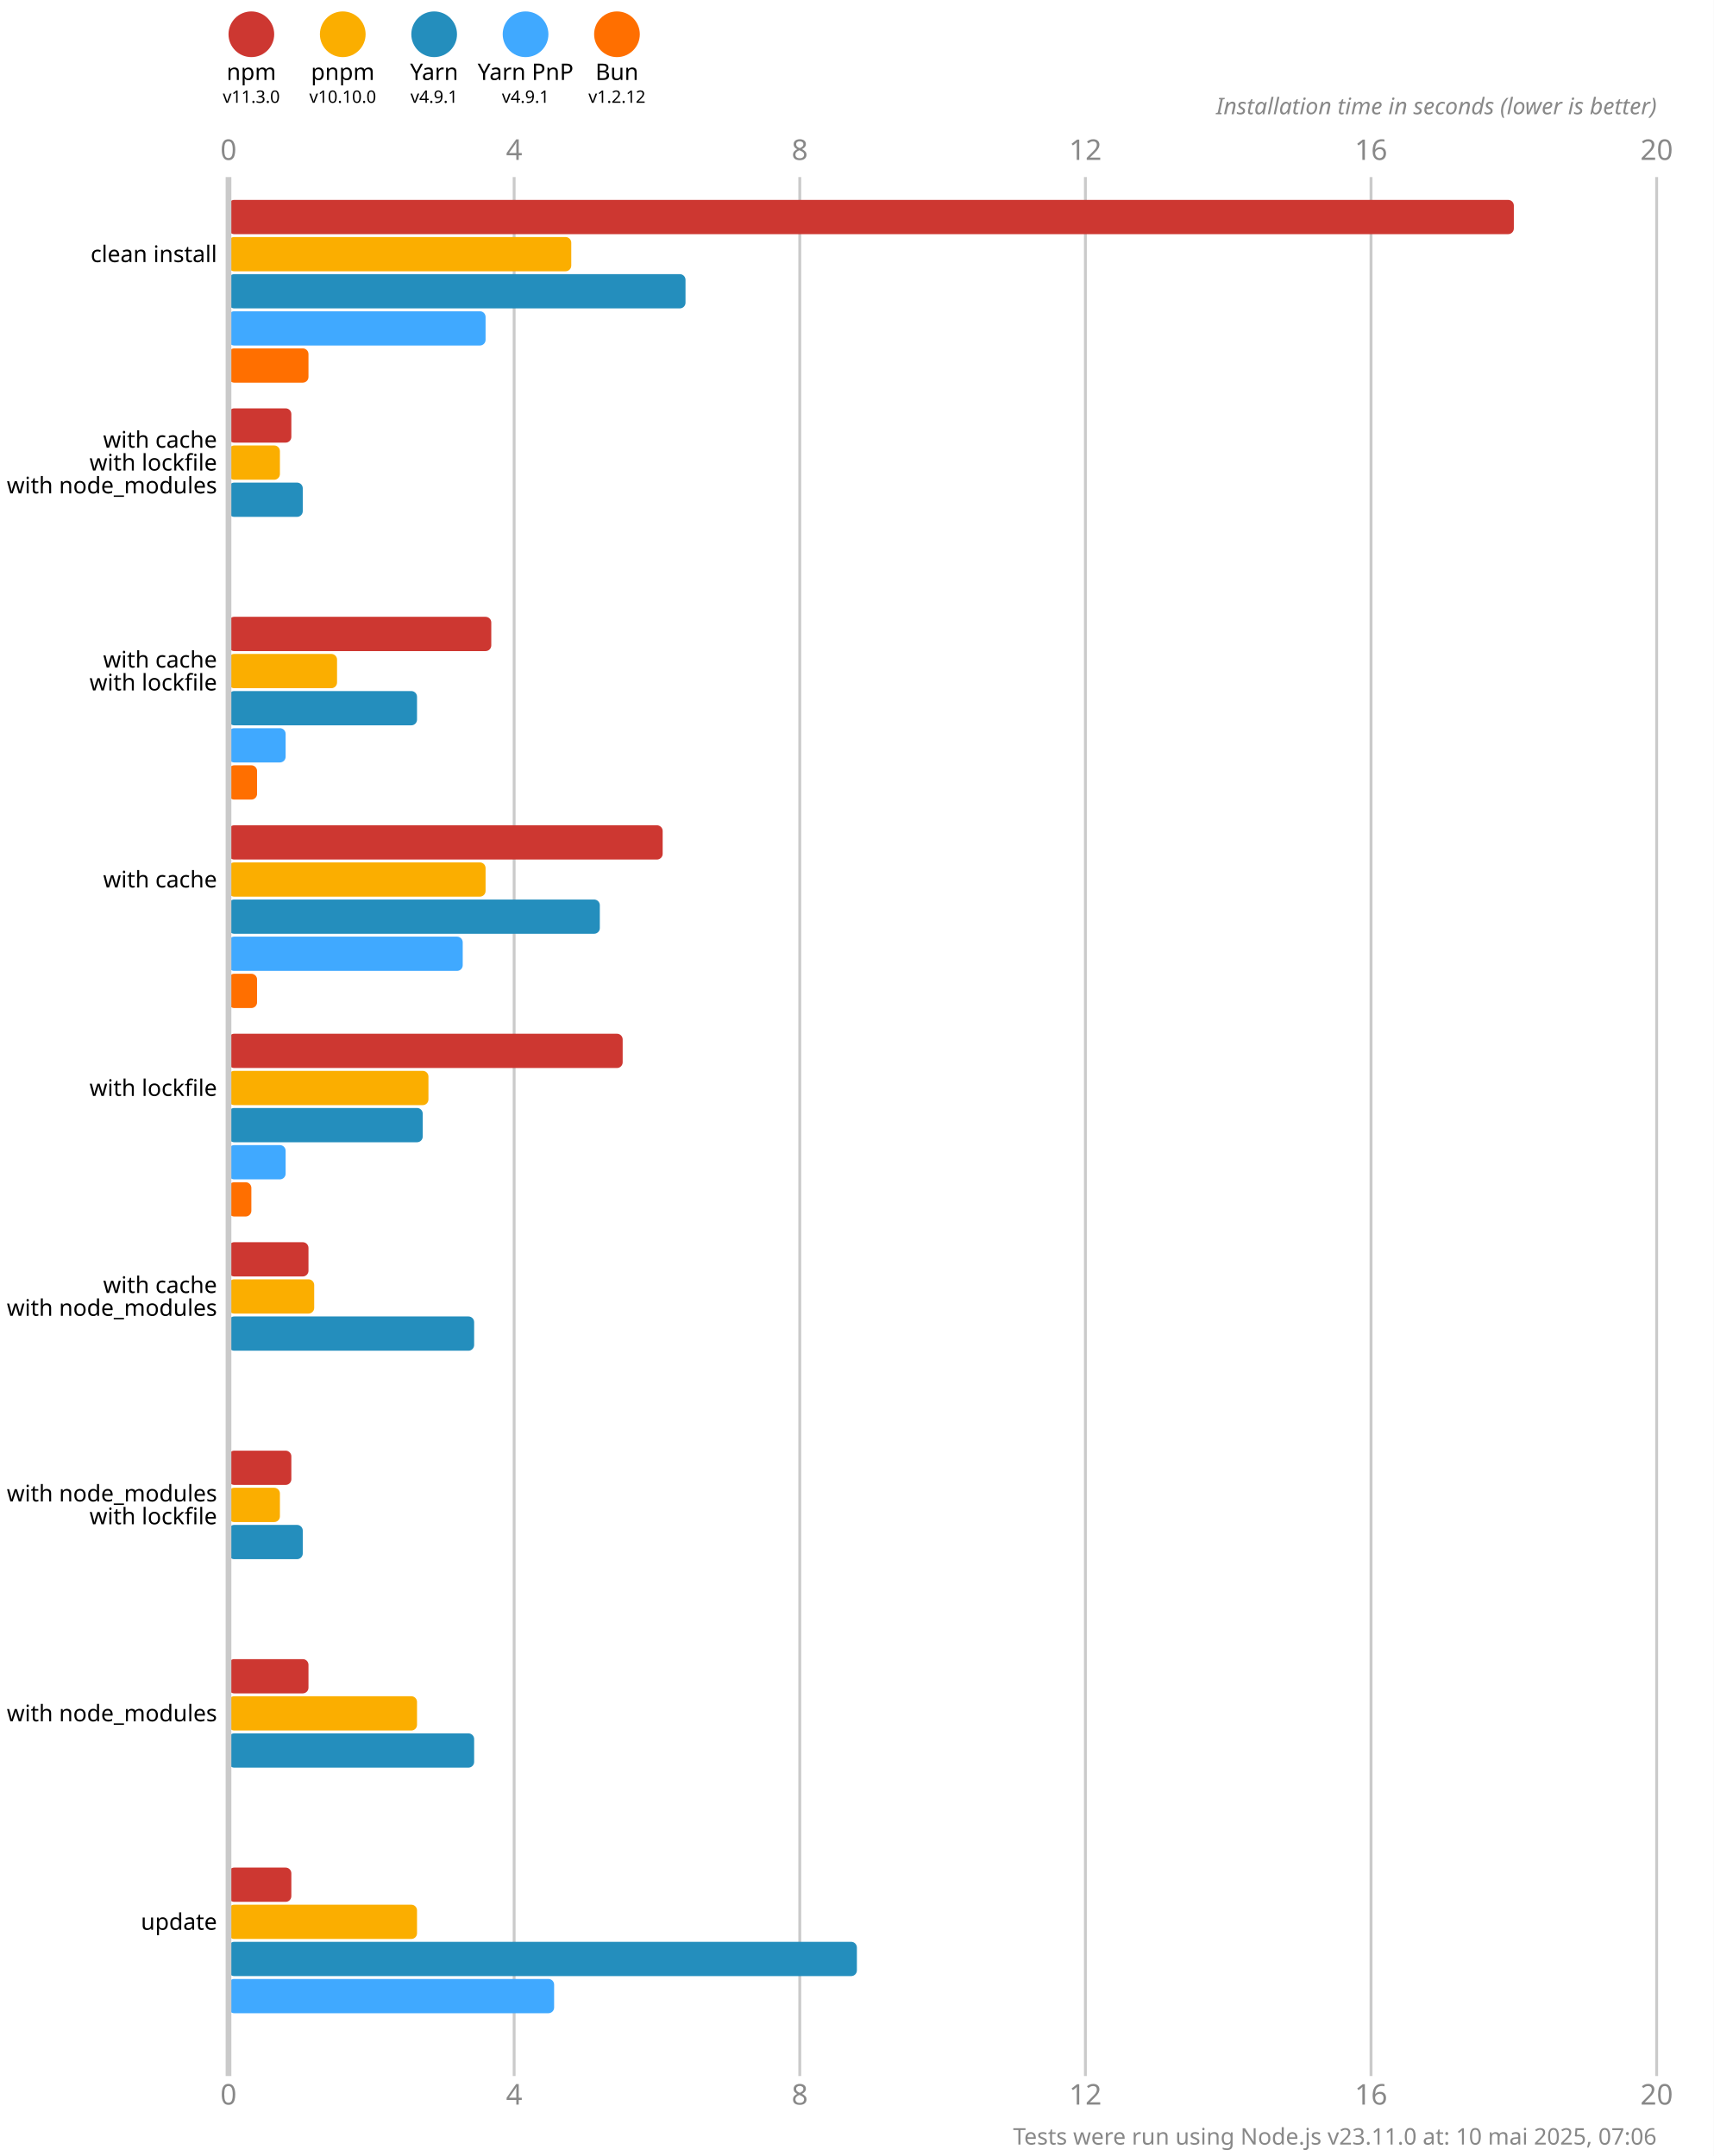
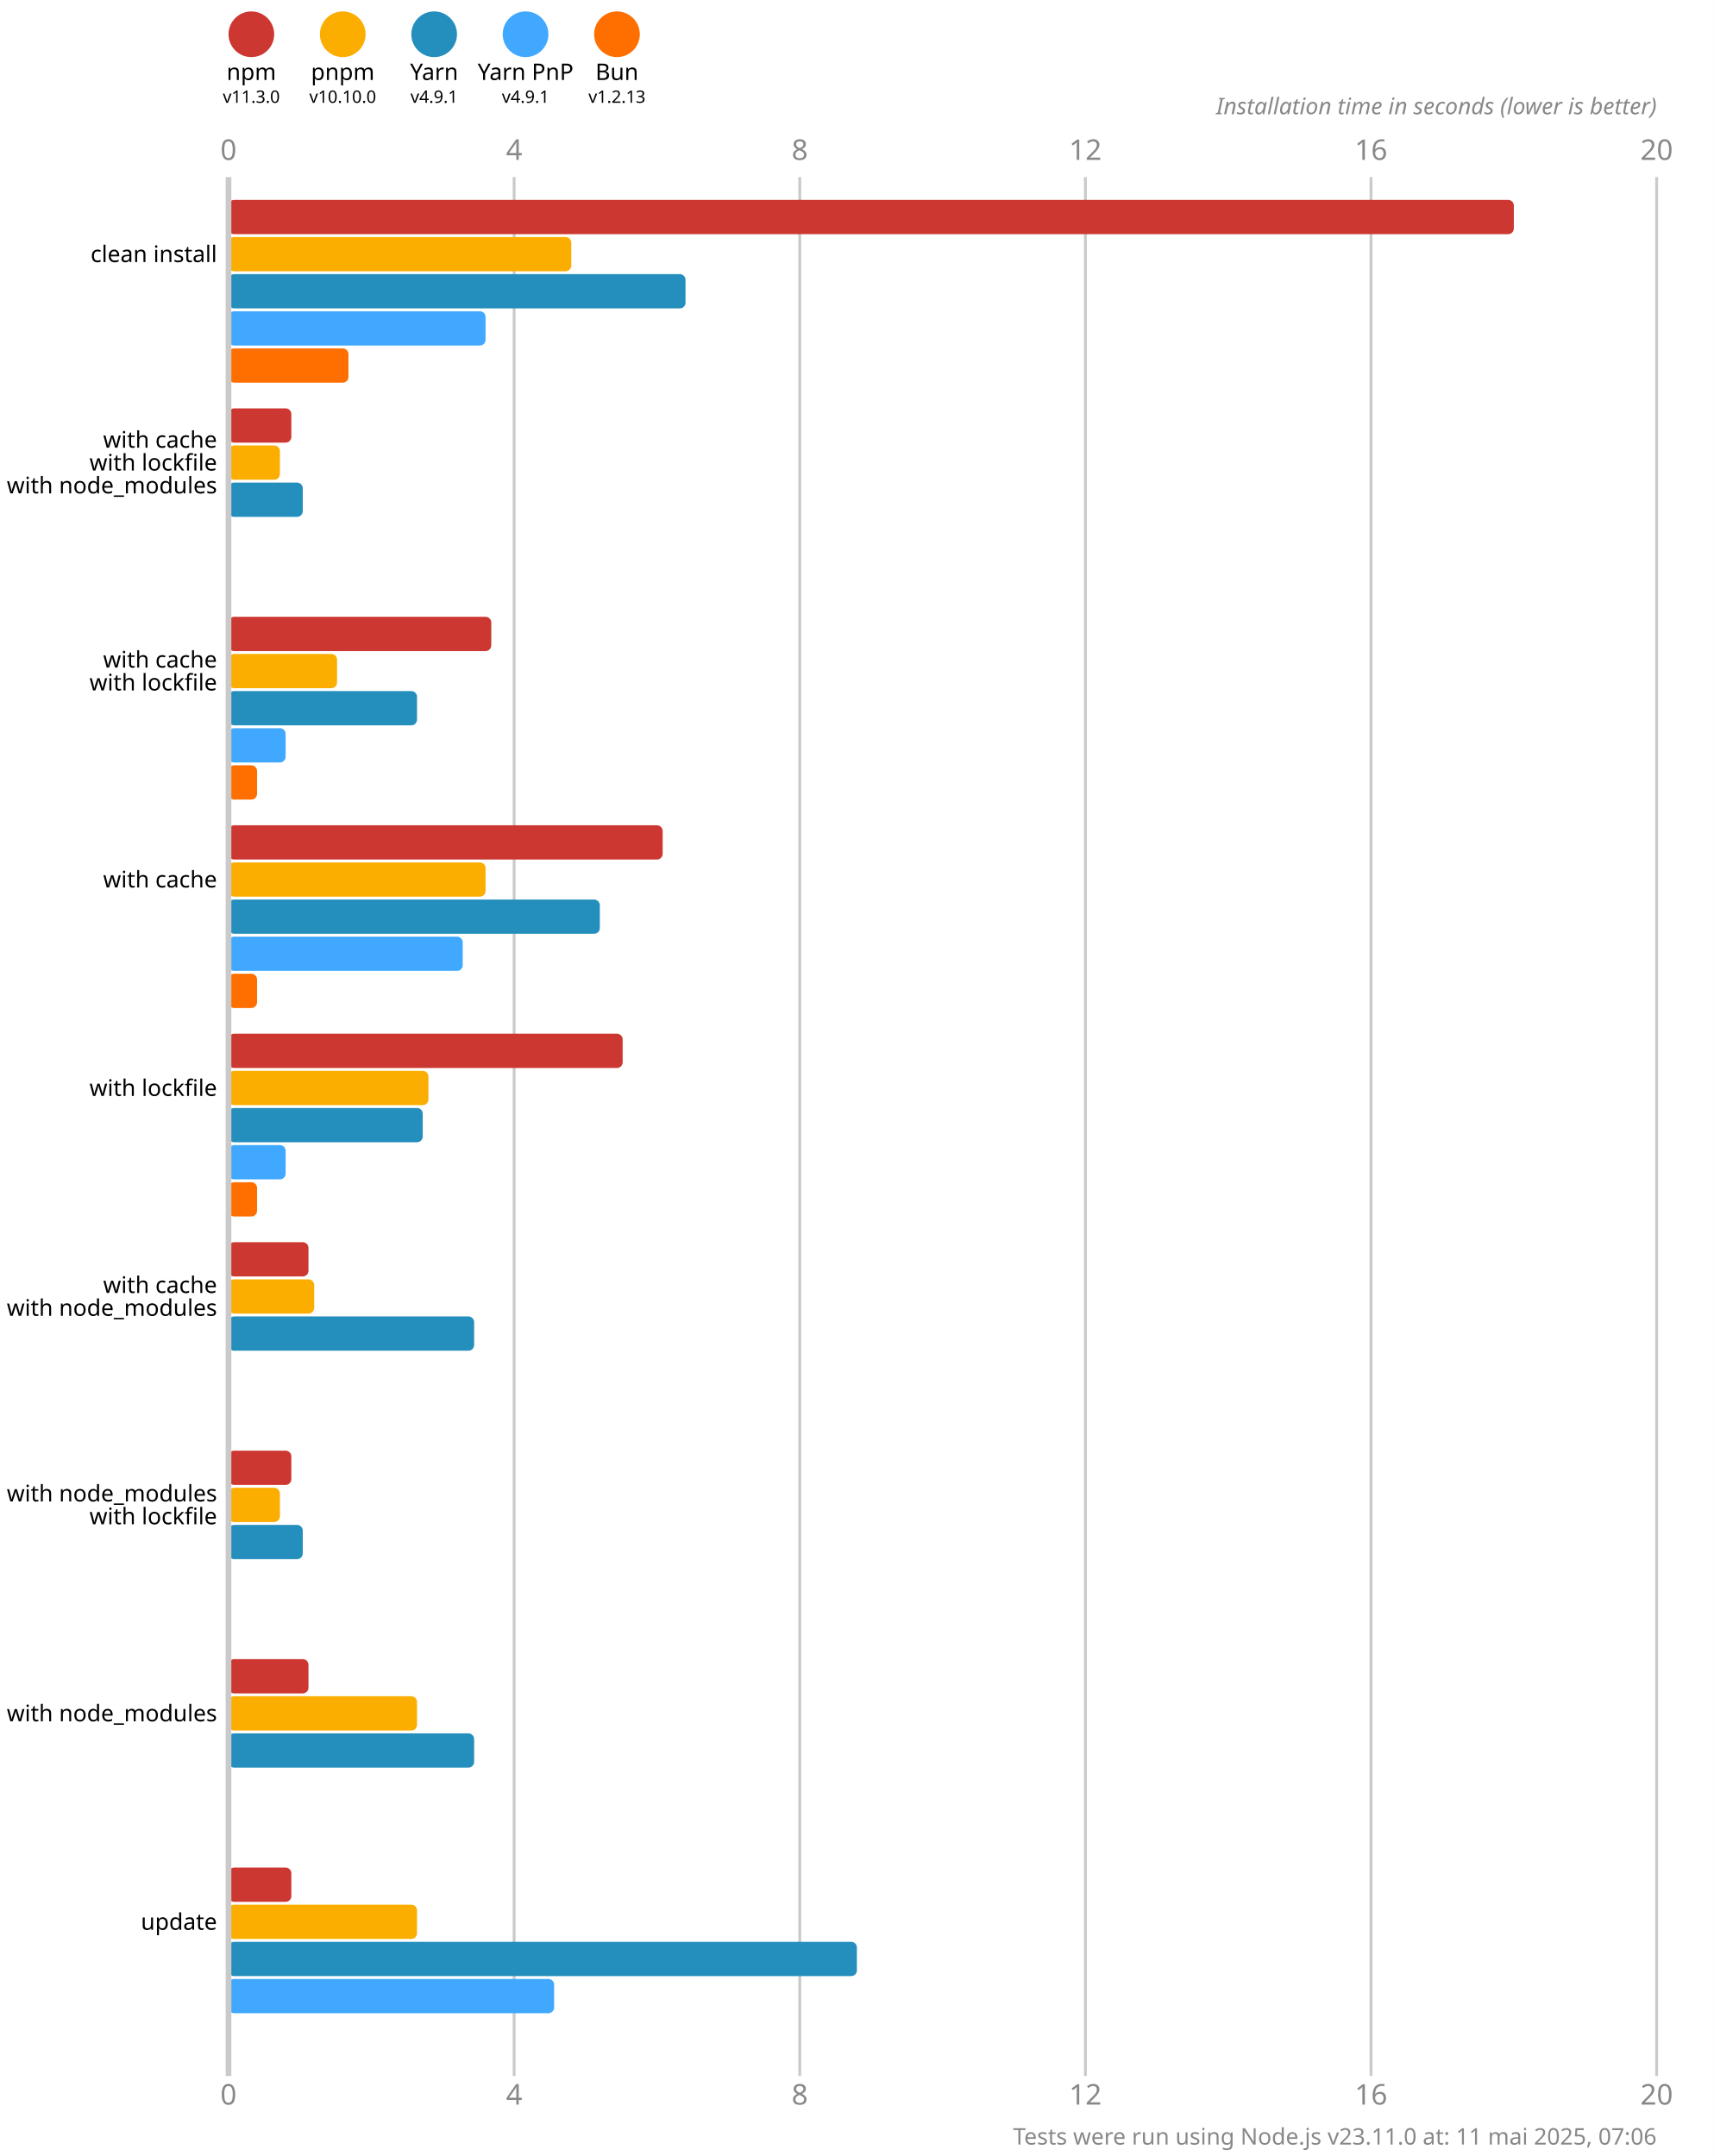
<svg xmlns="http://www.w3.org/2000/svg" version="1.1" viewBox="0 0 300 377.5">
  <style>
    .font { font-family: sans-serif; }
    .s3 { font-size: 3px; }
    .s4 { font-size: 4px; }
    .s5 { font-size: 5px; }
    .line { stroke: #cacaca; }
    .width { stroke-width: 0.5; }
    .text { fill: #888; }
  </style>
  <rect x="0" y="0" width="300" height="377.5" fill="#fff" />
  <circle cx="44" cy="6" r="4" fill="#cd3731" />
  <text x="44" y="14" class="font s4" text-anchor="middle">npm</text>
  <text x="44" y="18" class="font s3" text-anchor="middle">v11.3.0</text>
  <circle cx="60" cy="6" r="4" fill="#fbae00" />
  <text x="60" y="14" class="font s4" text-anchor="middle">pnpm</text>
  <text x="60" y="18" class="font s3" text-anchor="middle">v10.10.0</text>
  <circle cx="76" cy="6" r="4" fill="#248ebd" />
  <text x="76" y="14" class="font s4" text-anchor="middle">Yarn</text>
  <text x="76" y="18" class="font s3" text-anchor="middle">v4.9.1</text>
  <circle cx="92" cy="6" r="4" fill="#40a9ff" />
  <text x="92" y="14" class="font s4" text-anchor="middle">Yarn PnP</text>
  <text x="92" y="18" class="font s3" text-anchor="middle">v4.9.1</text>
  <circle cx="108" cy="6" r="4" fill="#ff6f00" />
  <text x="108" y="14" class="font s4" text-anchor="middle">Bun</text>
-   <text x="108" y="18" class="font s3" text-anchor="middle">v1.2.12</text>
+   <text x="108" y="18" class="font s3" text-anchor="middle">v1.2.13</text>
  <text x="40" y="28" class="font s5 text" text-anchor="middle">0</text>
  <text x="40" y="368.5" class="font s5 text" text-anchor="middle">0</text>
  <line x1="90" y1="31" x2="90" y2="363.5" class="line width" />
  <text x="90" y="28" class="font s5 text" text-anchor="middle">4</text>
  <text x="90" y="368.5" class="font s5 text" text-anchor="middle">4</text>
  <line x1="140" y1="31" x2="140" y2="363.5" class="line width" />
  <text x="140" y="28" class="font s5 text" text-anchor="middle">8</text>
  <text x="140" y="368.5" class="font s5 text" text-anchor="middle">8</text>
  <line x1="190" y1="31" x2="190" y2="363.5" class="line width" />
  <text x="190" y="28" class="font s5 text" text-anchor="middle">12</text>
  <text x="190" y="368.5" class="font s5 text" text-anchor="middle">12</text>
  <line x1="240" y1="31" x2="240" y2="363.5" class="line width" />
  <text x="240" y="28" class="font s5 text" text-anchor="middle">16</text>
  <text x="240" y="368.5" class="font s5 text" text-anchor="middle">16</text>
  <line x1="290" y1="31" x2="290" y2="363.5" class="line width" />
  <text x="290" y="28" class="font s5 text" text-anchor="middle">20</text>
  <text x="290" y="368.5" class="font s5 text" text-anchor="middle">20</text>
  <text x="290" y="20" class="font s4 text" font-style="italic" text-anchor="end">Installation time in seconds (lower is better)</text>
  <rect x="40" y="35" width="225" height="6" fill="#cd3731" rx="1" ry="1" />
  <rect x="40" y="41.5" width="60" height="6" fill="#fbae00" rx="1" ry="1" />
  <rect x="40" y="48" width="80" height="6" fill="#248ebd" rx="1" ry="1" />
  <rect x="40" y="54.5" width="45" height="6" fill="#40a9ff" rx="1" ry="1" />
-   <rect x="40" y="61" width="14" height="6" fill="#ff6f00" rx="1" ry="1" />
+   <rect x="40" y="61" width="21" height="6" fill="#ff6f00" rx="1" ry="1" />
  <rect x="40" y="71.5" width="11" height="6" fill="#cd3731" rx="1" ry="1" />
  <rect x="40" y="78" width="9" height="6" fill="#fbae00" rx="1" ry="1" />
  <rect x="40" y="84.5" width="13" height="6" fill="#248ebd" rx="1" ry="1" />
  <rect x="40" y="91" width="0" height="6" fill="#40a9ff" rx="1" ry="1" />
  <rect x="40" y="97.5" width="0" height="6" fill="#ff6f00" rx="1" ry="1" />
  <rect x="40" y="108" width="46" height="6" fill="#cd3731" rx="1" ry="1" />
  <rect x="40" y="114.5" width="19" height="6" fill="#fbae00" rx="1" ry="1" />
  <rect x="40" y="121" width="33" height="6" fill="#248ebd" rx="1" ry="1" />
  <rect x="40" y="127.5" width="10" height="6" fill="#40a9ff" rx="1" ry="1" />
  <rect x="40" y="134" width="5" height="6" fill="#ff6f00" rx="1" ry="1" />
  <rect x="40" y="144.5" width="76" height="6" fill="#cd3731" rx="1" ry="1" />
  <rect x="40" y="151" width="45" height="6" fill="#fbae00" rx="1" ry="1" />
  <rect x="40" y="157.5" width="65" height="6" fill="#248ebd" rx="1" ry="1" />
  <rect x="40" y="164" width="41" height="6" fill="#40a9ff" rx="1" ry="1" />
  <rect x="40" y="170.5" width="5" height="6" fill="#ff6f00" rx="1" ry="1" />
  <rect x="40" y="181" width="69" height="6" fill="#cd3731" rx="1" ry="1" />
  <rect x="40" y="187.5" width="35" height="6" fill="#fbae00" rx="1" ry="1" />
  <rect x="40" y="194" width="34" height="6" fill="#248ebd" rx="1" ry="1" />
  <rect x="40" y="200.5" width="10" height="6" fill="#40a9ff" rx="1" ry="1" />
-   <rect x="40" y="207" width="4" height="6" fill="#ff6f00" rx="1" ry="1" />
+   <rect x="40" y="207" width="5" height="6" fill="#ff6f00" rx="1" ry="1" />
  <rect x="40" y="217.5" width="14" height="6" fill="#cd3731" rx="1" ry="1" />
  <rect x="40" y="224" width="15" height="6" fill="#fbae00" rx="1" ry="1" />
  <rect x="40" y="230.5" width="43" height="6" fill="#248ebd" rx="1" ry="1" />
  <rect x="40" y="237" width="0" height="6" fill="#40a9ff" rx="1" ry="1" />
  <rect x="40" y="243.5" width="0" height="6" fill="#ff6f00" rx="1" ry="1" />
  <rect x="40" y="254" width="11" height="6" fill="#cd3731" rx="1" ry="1" />
  <rect x="40" y="260.5" width="9" height="6" fill="#fbae00" rx="1" ry="1" />
  <rect x="40" y="267" width="13" height="6" fill="#248ebd" rx="1" ry="1" />
  <rect x="40" y="273.5" width="0" height="6" fill="#40a9ff" rx="1" ry="1" />
  <rect x="40" y="280" width="0" height="6" fill="#ff6f00" rx="1" ry="1" />
  <rect x="40" y="290.5" width="14" height="6" fill="#cd3731" rx="1" ry="1" />
  <rect x="40" y="297" width="33" height="6" fill="#fbae00" rx="1" ry="1" />
  <rect x="40" y="303.5" width="43" height="6" fill="#248ebd" rx="1" ry="1" />
  <rect x="40" y="310" width="0" height="6" fill="#40a9ff" rx="1" ry="1" />
  <rect x="40" y="316.5" width="0" height="6" fill="#ff6f00" rx="1" ry="1" />
  <rect x="40" y="327" width="11" height="6" fill="#cd3731" rx="1" ry="1" />
  <rect x="40" y="333.5" width="33" height="6" fill="#fbae00" rx="1" ry="1" />
  <rect x="40" y="340" width="110" height="6" fill="#248ebd" rx="1" ry="1" />
  <rect x="40" y="346.5" width="57" height="6" fill="#40a9ff" rx="1" ry="1" />
  <rect x="40" y="353" width="0" height="6" fill="#ff6f00" rx="1" ry="1" />
  <line x1="40" y1="31" x2="40" y2="363.5" class="line" />
  <text x="38" y="44.5" class="font s4" dominant-baseline="middle" text-anchor="end">clean install</text>
  <text x="38" y="77" class="font s4" dominant-baseline="middle" text-anchor="end">with cache</text>
  <text x="38" y="81" class="font s4" dominant-baseline="middle" text-anchor="end">with lockfile</text>
  <text x="38" y="85" class="font s4" dominant-baseline="middle" text-anchor="end">with node_modules</text>
  <text x="38" y="115.5" class="font s4" dominant-baseline="middle" text-anchor="end">with cache</text>
  <text x="38" y="119.5" class="font s4" dominant-baseline="middle" text-anchor="end">with lockfile</text>
  <text x="38" y="154" class="font s4" dominant-baseline="middle" text-anchor="end">with cache</text>
  <text x="38" y="190.5" class="font s4" dominant-baseline="middle" text-anchor="end">with lockfile</text>
  <text x="38" y="225" class="font s4" dominant-baseline="middle" text-anchor="end">with cache</text>
  <text x="38" y="229" class="font s4" dominant-baseline="middle" text-anchor="end">with node_modules</text>
  <text x="38" y="261.5" class="font s4" dominant-baseline="middle" text-anchor="end">with node_modules</text>
  <text x="38" y="265.5" class="font s4" dominant-baseline="middle" text-anchor="end">with lockfile</text>
  <text x="38" y="300" class="font s4" dominant-baseline="middle" text-anchor="end">with node_modules</text>
  <text x="38" y="336.5" class="font s4" dominant-baseline="middle" text-anchor="end">update</text>
-   <text x="290" y="375.5" class="font s4 text" text-anchor="end">Tests were run using Node.js v23.11.0 at: 10 mai 2025, 07:06</text>
+   <text x="290" y="375.5" class="font s4 text" text-anchor="end">Tests were run using Node.js v23.11.0 at: 11 mai 2025, 07:06</text>
</svg>
